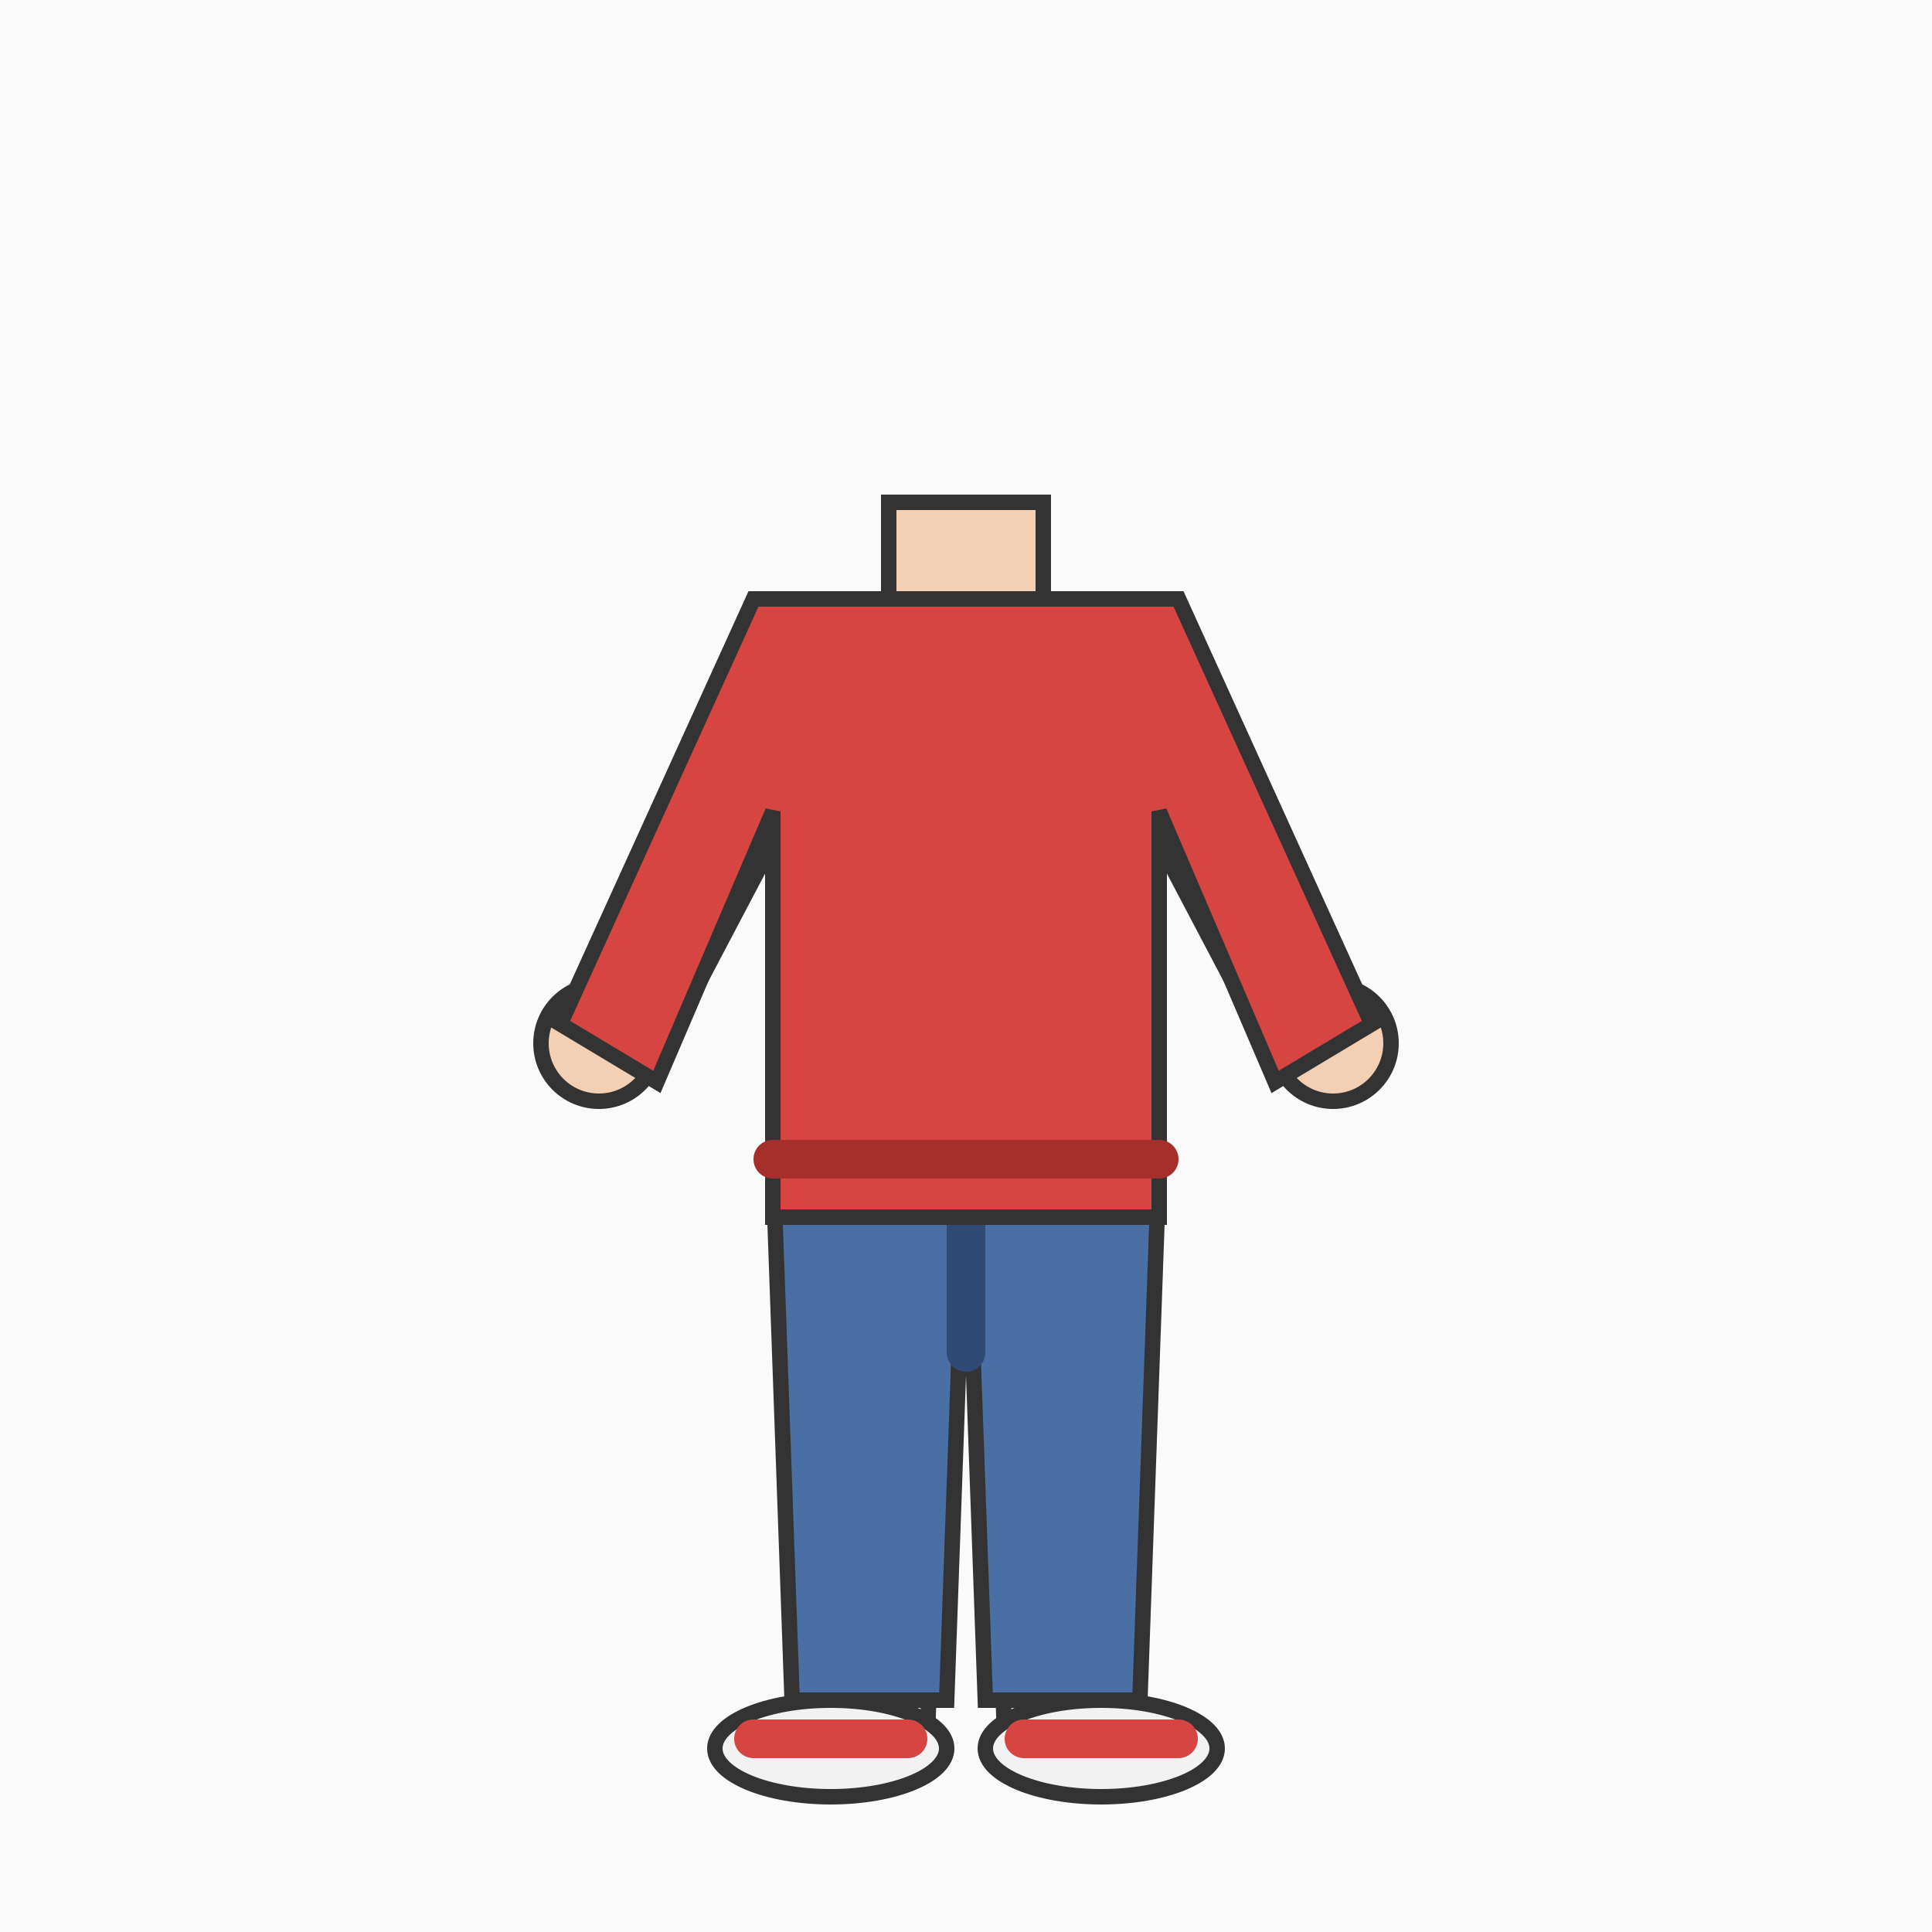
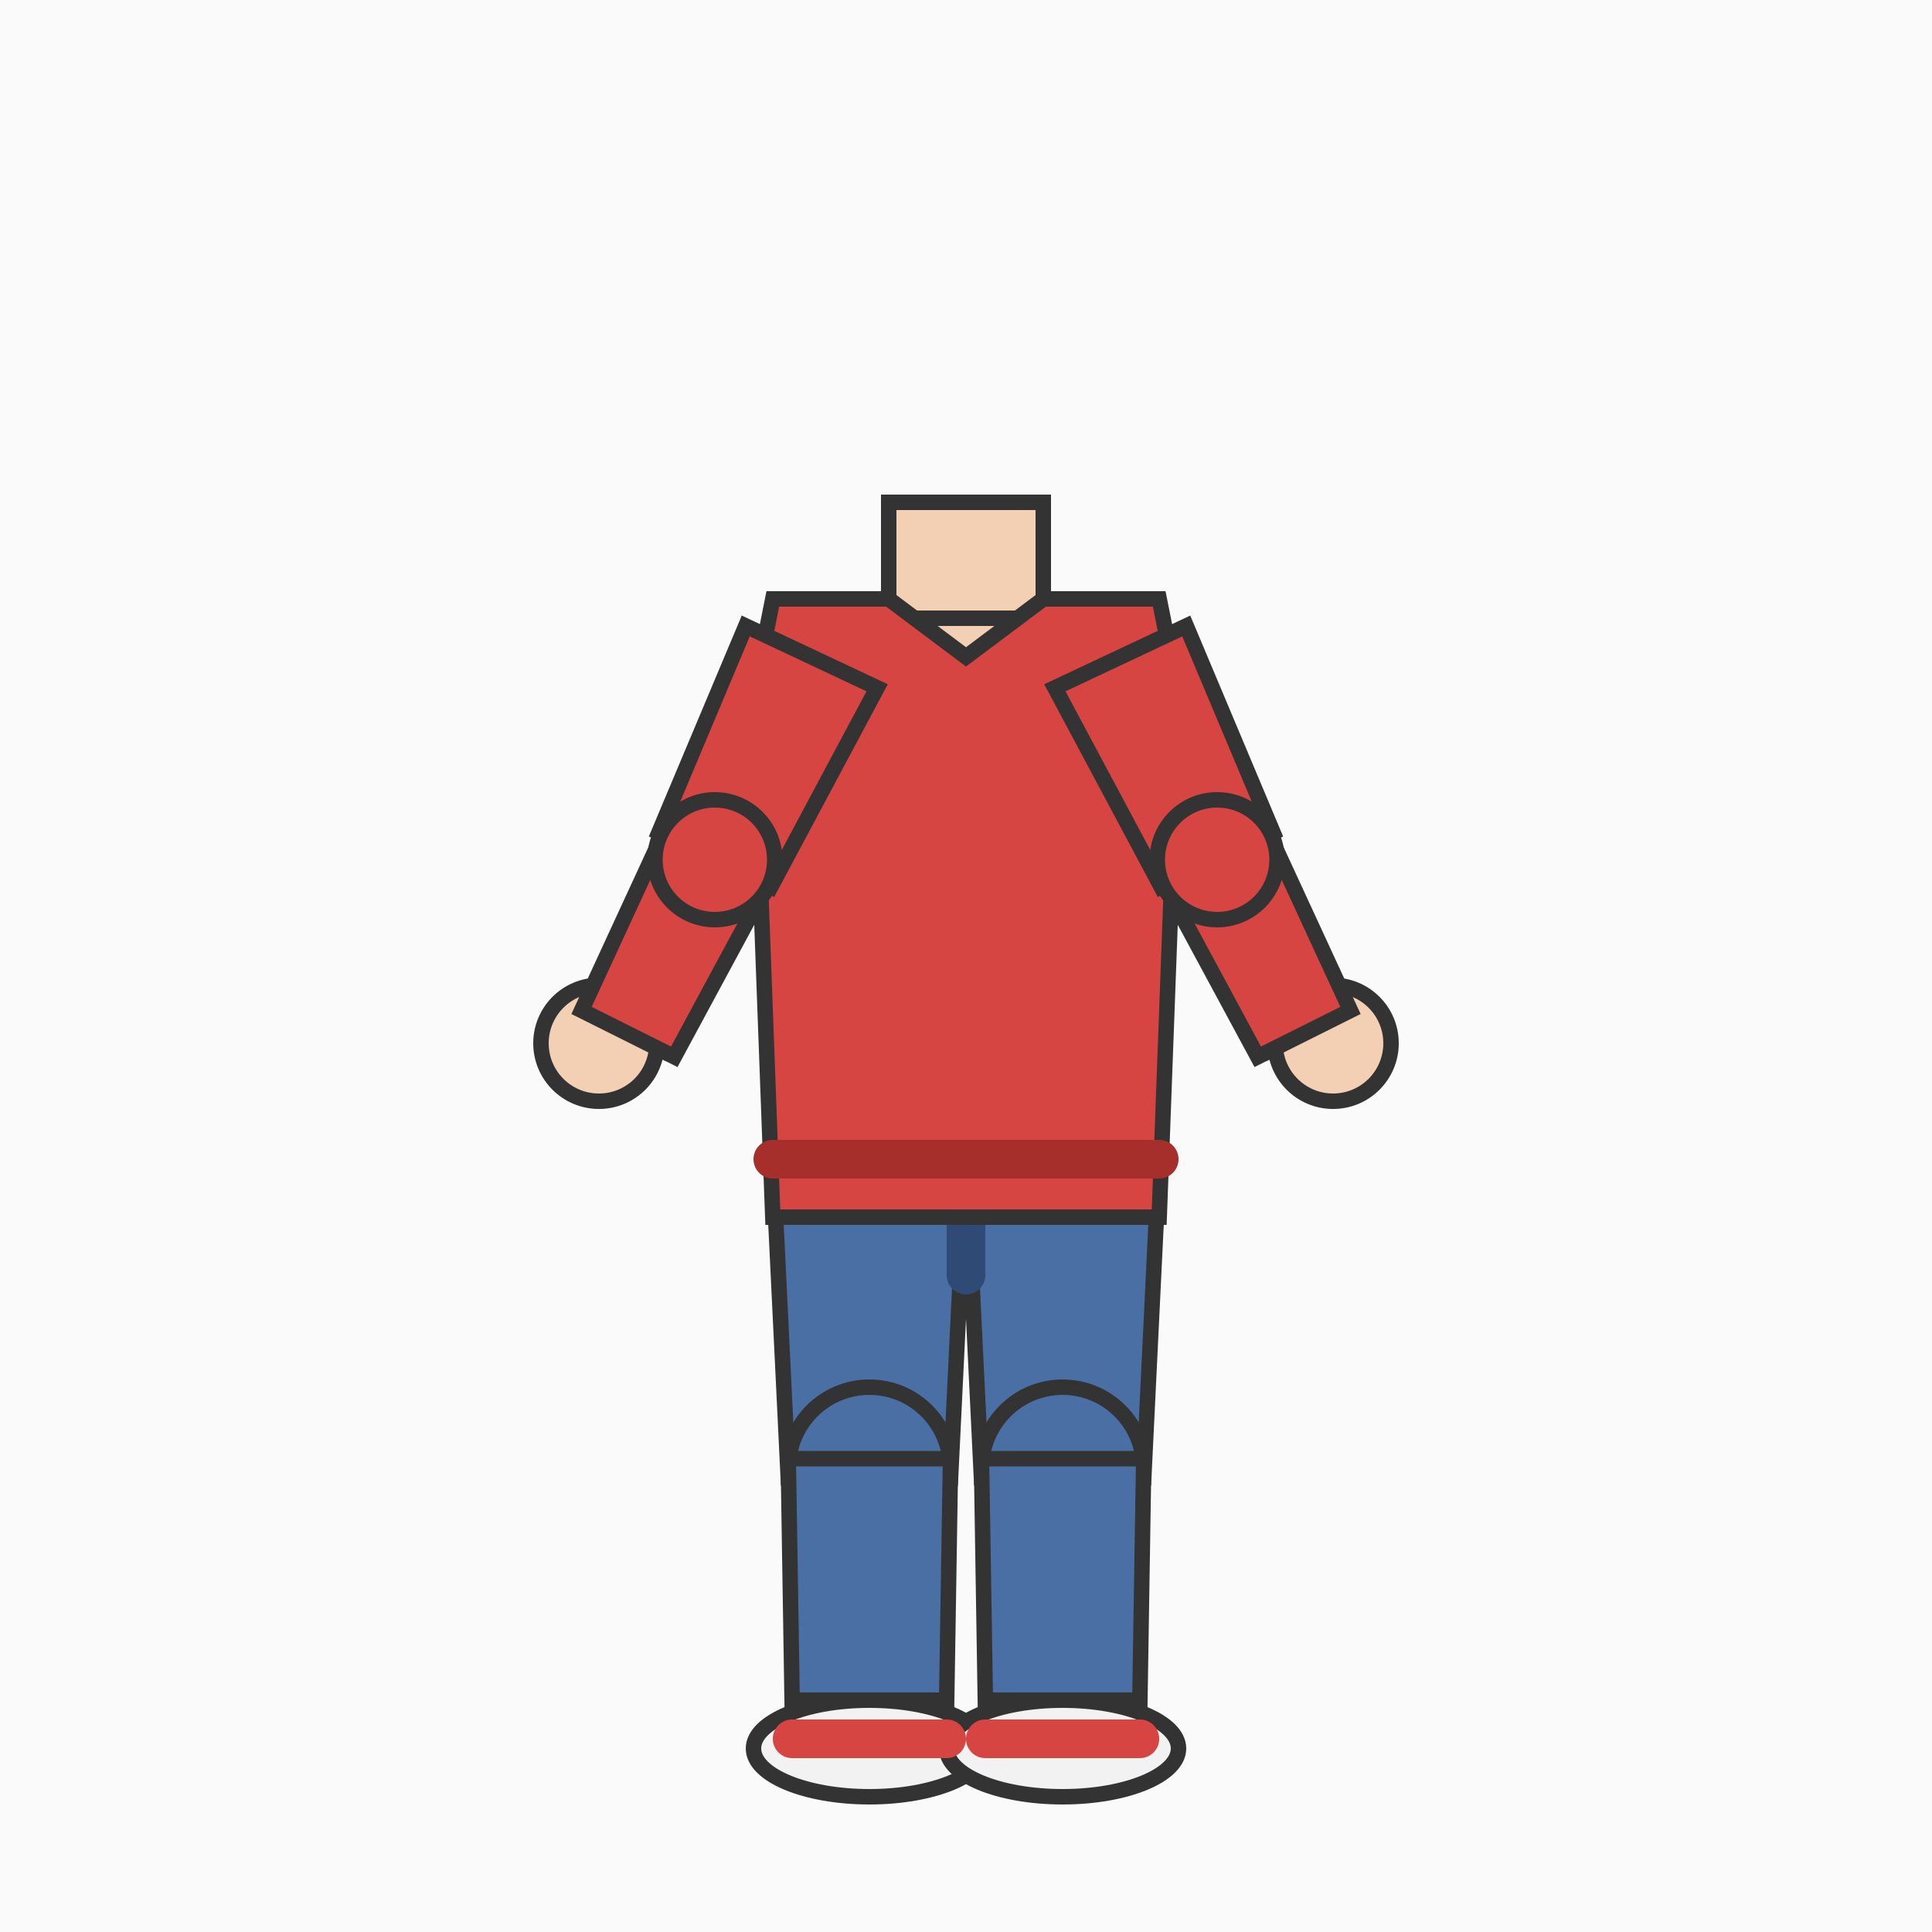
<svg xmlns="http://www.w3.org/2000/svg" viewBox="0 0 100 100" width="200" height="200">
  <rect width="100" height="100" fill="#fafafa" />
  <rect x="46" y="26" width="8" height="8" fill="#F3CFB3" stroke="#333" stroke-width="0.8" />
  <rect x="40" y="32" width="20" height="30" fill="#F3CFB3" stroke="#333" stroke-width="0.8" />
-   <polygon points="41,33 44,36 34,55 30,53" fill="#F3CFB3" stroke="#333" stroke-width="0.8" />
-   <polygon points="70,53 66,55 56,36 59,33" fill="#F3CFB3" stroke="#333" stroke-width="0.8" />
-   <polygon points="41,61 49,61 48,90 42,90" fill="#F3CFB3" stroke="#333" stroke-width="0.8" />
-   <polygon points="58,90 52,90 51,61 59,61" fill="#F3CFB3" stroke="#333" stroke-width="0.8" />
+   <polygon points="39.8,33 35,43.6 39,45.4 44.2,35" fill="#F3CFB3" stroke="#333" stroke-width="0.8" />
+   <polygon points="55.8,35 61,45.4 65,43.6 60.2,33" fill="#F3CFB3" stroke="#333" stroke-width="0.8" />
+   <ellipse cx="42" cy="34" rx="2.6" ry="2.6" fill="#F3CFB3" stroke="#333" stroke-width="0.8" />
+   <ellipse cx="58" cy="34" rx="2.6" ry="2.6" fill="#F3CFB3" stroke="#333" stroke-width="0.8" />
+   <polygon points="35,43.5 30.7,52.6 34.3,54.4 39,45.5" fill="#F3CFB3" stroke="#333" stroke-width="0.8" />
+   <polygon points="61,45.5 65.7,54.4 69.3,52.6 65,43.5" fill="#F3CFB3" stroke="#333" stroke-width="0.8" />
+   <ellipse cx="37" cy="44.5" rx="2.2" ry="2.2" fill="#F3CFB3" stroke="#333" stroke-width="0.8" />
+   <ellipse cx="63" cy="44.5" rx="2.2" ry="2.2" fill="#F3CFB3" stroke="#333" stroke-width="0.8" />
+   <polygon points="41,61 49,61 48.6,76.5 41.4,76.5" fill="#F3CFB3" stroke="#333" stroke-width="0.8" />
+   <polygon points="58.6,76.5 51.4,76.5 51,61 59,61" fill="#F3CFB3" stroke="#333" stroke-width="0.8" />
+   <ellipse cx="45" cy="76" rx="3.6" ry="3.6" fill="#F3CFB3" stroke="#333" stroke-width="0.8" />
+   <ellipse cx="55" cy="76" rx="3.6" ry="3.6" fill="#F3CFB3" stroke="#333" stroke-width="0.8" />
+   <polygon points="41.4,75.5 48.6,75.5 48,90 42,90" fill="#F3CFB3" stroke="#333" stroke-width="0.8" />
+   <polygon points="58,90 52,90 51.4,75.5 58.6,75.5" fill="#F3CFB3" stroke="#333" stroke-width="0.8" />
  <ellipse cx="31" cy="54" rx="3" ry="3" fill="#F3CFB3" stroke="#333" stroke-width="0.8" />
  <ellipse cx="69" cy="54" rx="3" ry="3" fill="#F3CFB3" stroke="#333" stroke-width="0.8" />
  <rect x="40" y="58" width="20" height="4" fill="#4A6FA5" stroke="#333" stroke-width="0.8" />
-   <polygon points="40,60 50,60 49,88 41,88" fill="#4A6FA5" stroke="#333" stroke-width="0.8" />
-   <polygon points="50,60 60,60 59,88 51,88" fill="#4A6FA5" stroke="#333" stroke-width="0.8" />
-   <polyline points="50,62 50,70" fill="none" stroke="#2E4A75" stroke-width="2" stroke-linecap="round" stroke-linejoin="round" />
-   <ellipse cx="43" cy="90.5" rx="6" ry="2.5" fill="#F2F2F2" stroke="#333" stroke-width="0.8" />
-   <ellipse cx="57" cy="90.5" rx="6" ry="2.5" fill="#F2F2F2" stroke="#333" stroke-width="0.8" />
-   <polyline points="39,90 47,90" fill="none" stroke="#D64541" stroke-width="2" stroke-linecap="round" stroke-linejoin="round" />
-   <polyline points="53,90 61,90" fill="none" stroke="#D64541" stroke-width="2" stroke-linecap="round" stroke-linejoin="round" />
-   <polygon points="39,31 29,53 34,56 40,42 40,63 60,63 60,42 66,56 71,53 61,31" fill="#D64541" stroke="#333" stroke-width="0.8" />
+   <polygon points="40,60 50,60 49.2,76.5 40.8,76.5" fill="#4A6FA5" stroke="#333" stroke-width="0.8" />
+   <polygon points="59.2,76.5 50.8,76.5 50,60 60,60" fill="#4A6FA5" stroke="#333" stroke-width="0.8" />
+   <ellipse cx="45" cy="76" rx="4.2" ry="4.2" fill="#4A6FA5" stroke="#333" stroke-width="0.8" />
+   <ellipse cx="55" cy="76" rx="4.2" ry="4.2" fill="#4A6FA5" stroke="#333" stroke-width="0.8" />
+   <polygon points="40.8,75.5 49.2,75.5 49,88 41,88" fill="#4A6FA5" stroke="#333" stroke-width="0.8" />
+   <polygon points="59,88 51,88 50.8,75.5 59.2,75.5" fill="#4A6FA5" stroke="#333" stroke-width="0.8" />
+   <polyline points="50,62 50,66" fill="none" stroke="#2E4A75" stroke-width="2" stroke-linecap="round" stroke-linejoin="round" />
+   <ellipse cx="45" cy="90.5" rx="6" ry="2.5" fill="#F2F2F2" stroke="#333" stroke-width="0.8" />
+   <ellipse cx="55" cy="90.5" rx="6" ry="2.5" fill="#F2F2F2" stroke="#333" stroke-width="0.8" />
+   <polyline points="41,90 49,90" fill="none" stroke="#D64541" stroke-width="2" stroke-linecap="round" stroke-linejoin="round" />
+   <polyline points="51,90 59,90" fill="none" stroke="#D64541" stroke-width="2" stroke-linecap="round" stroke-linejoin="round" />
+   <polygon points="40,31 46,31 50,34 54,31 60,31 61,36 60,63 40,63 39,36" fill="#D64541" stroke="#333" stroke-width="0.8" />
+   <polygon points="38.6,32.4 34.1,43.1 39.9,45.9 45.4,35.6" fill="#D64541" stroke="#333" stroke-width="0.8" />
+   <polygon points="54.6,35.6 60.1,45.9 65.9,43.1 61.4,32.4" fill="#D64541" stroke="#333" stroke-width="0.8" />
+   <polygon points="34.3,43.2 30.1,52.3 34.9,54.7 39.7,45.8" fill="#D64541" stroke="#333" stroke-width="0.8" />
+   <polygon points="60.3,45.8 65.1,54.7 69.9,52.3 65.7,43.2" fill="#D64541" stroke="#333" stroke-width="0.8" />
+   <ellipse cx="37" cy="44.5" rx="3.1" ry="3.1" fill="#D64541" stroke="#333" stroke-width="0.8" />
+   <ellipse cx="63" cy="44.5" rx="3.1" ry="3.1" fill="#D64541" stroke="#333" stroke-width="0.8" />
  <polyline points="40,60 60,60" fill="none" stroke="#A62E2B" stroke-width="2" stroke-linecap="round" stroke-linejoin="round" />
</svg>
